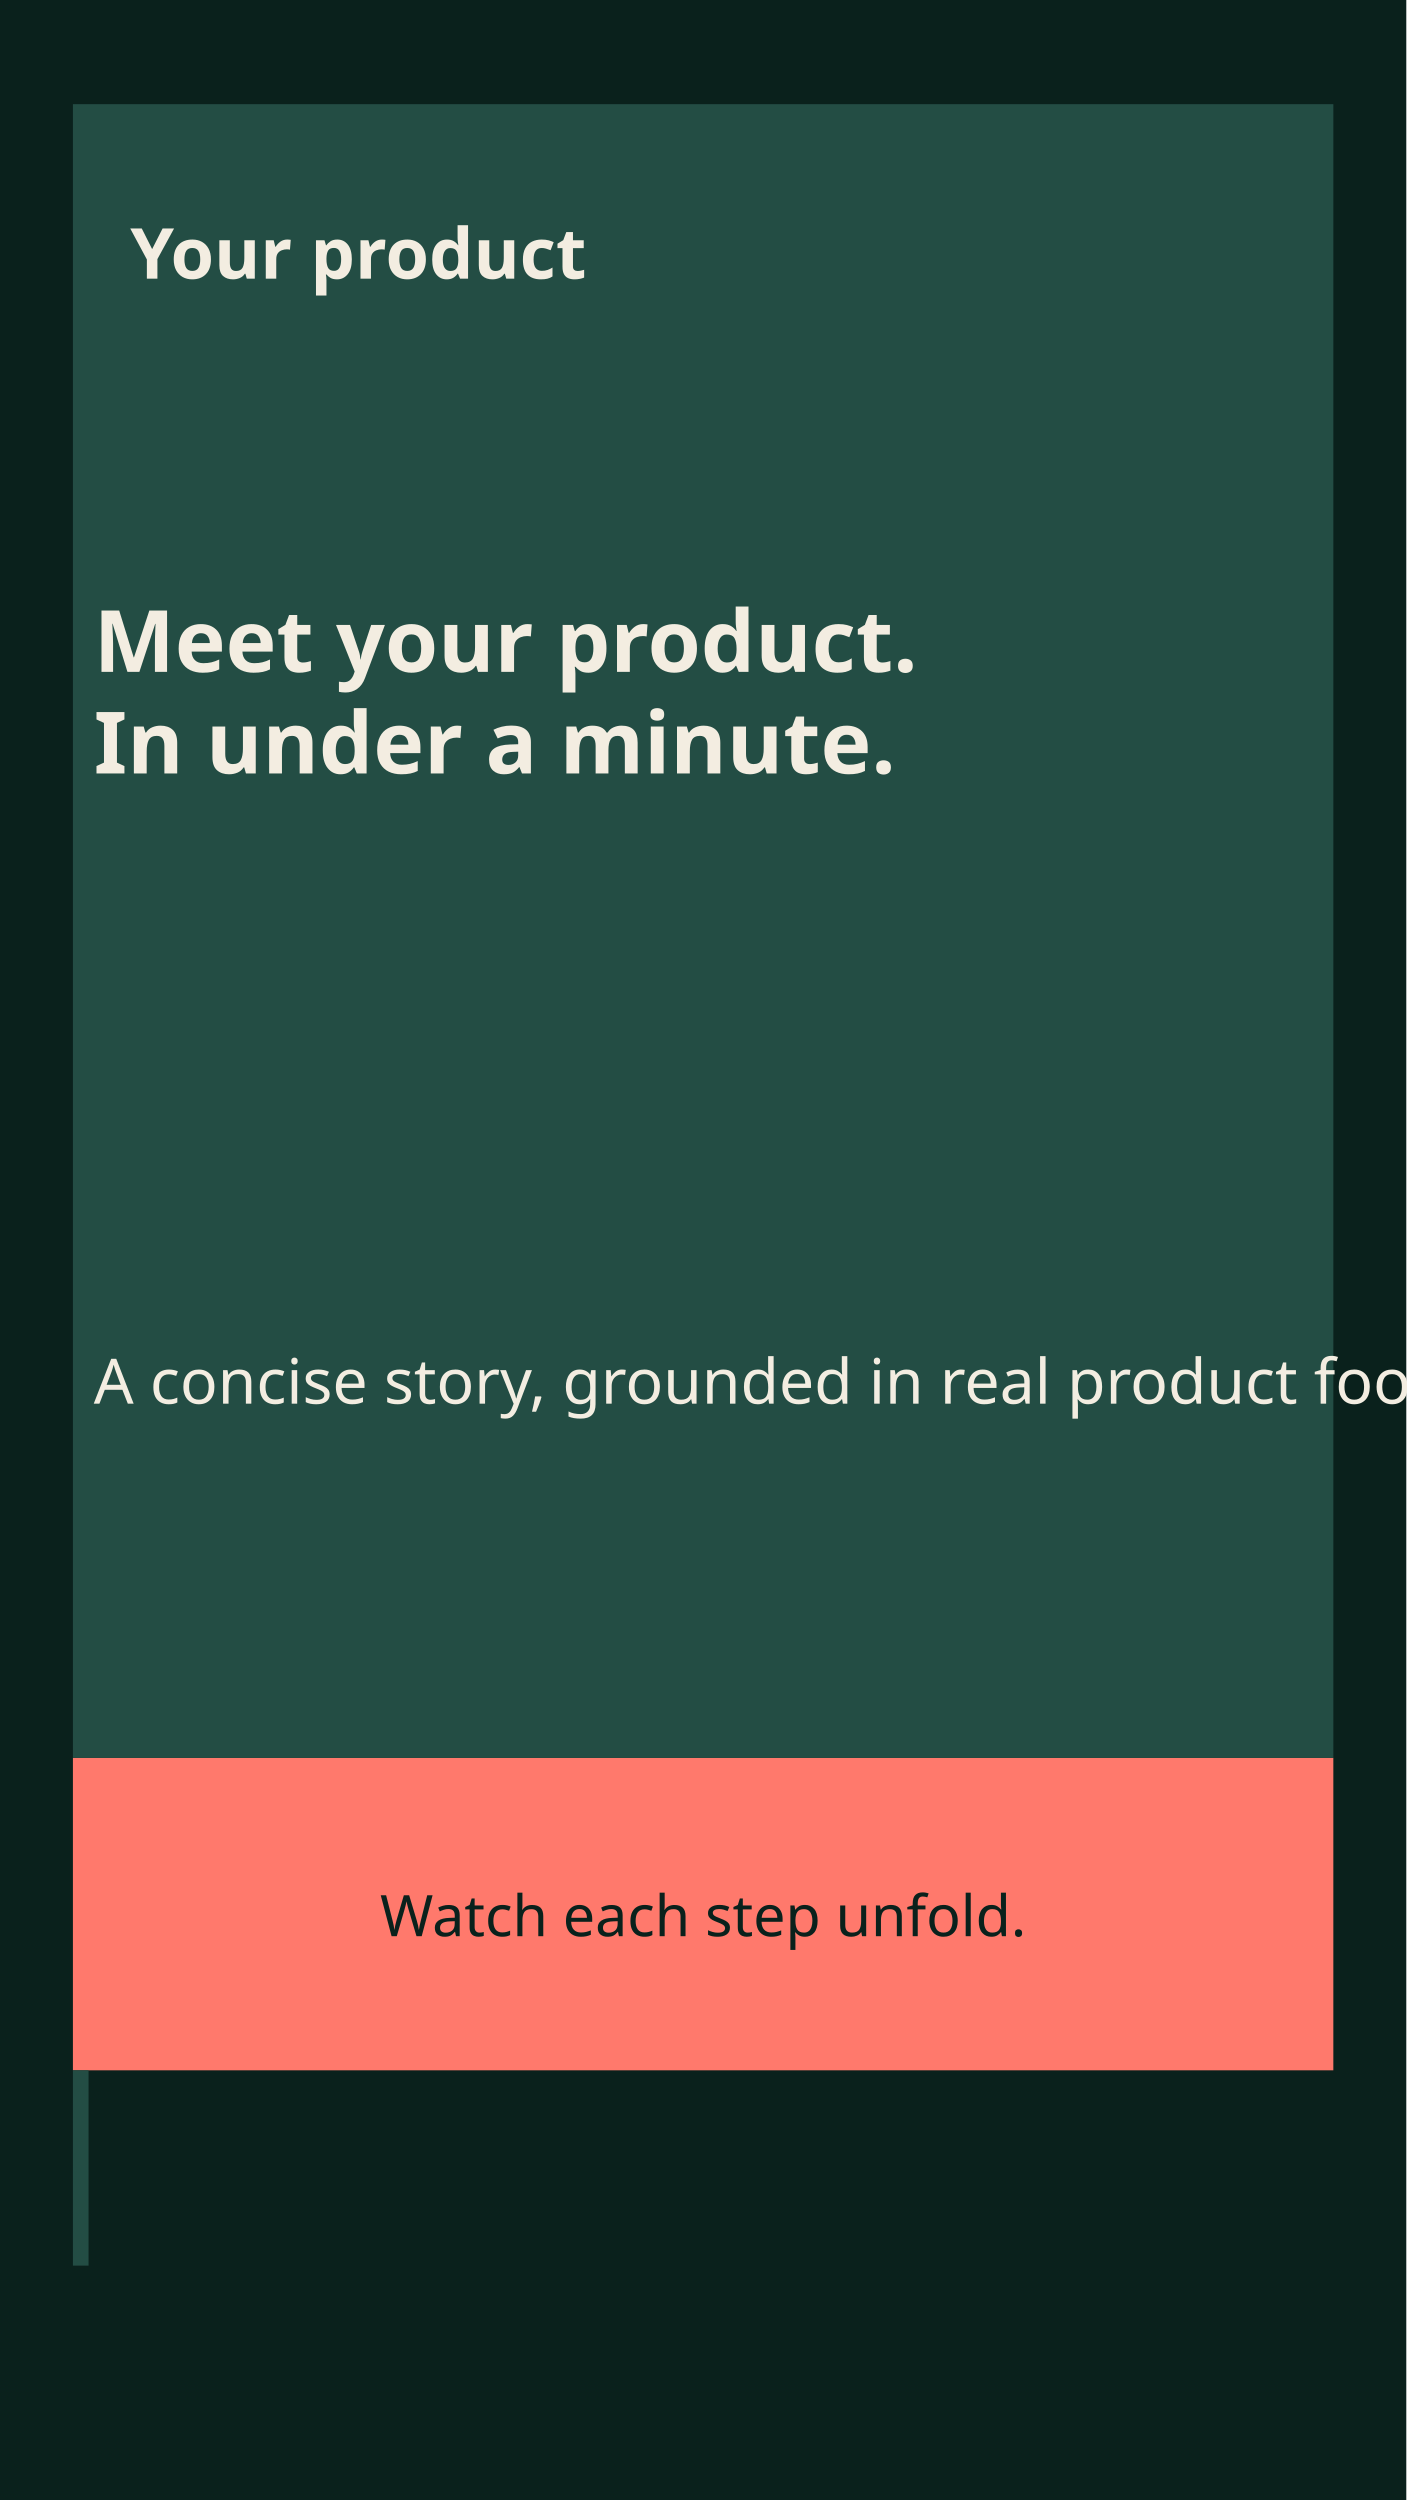
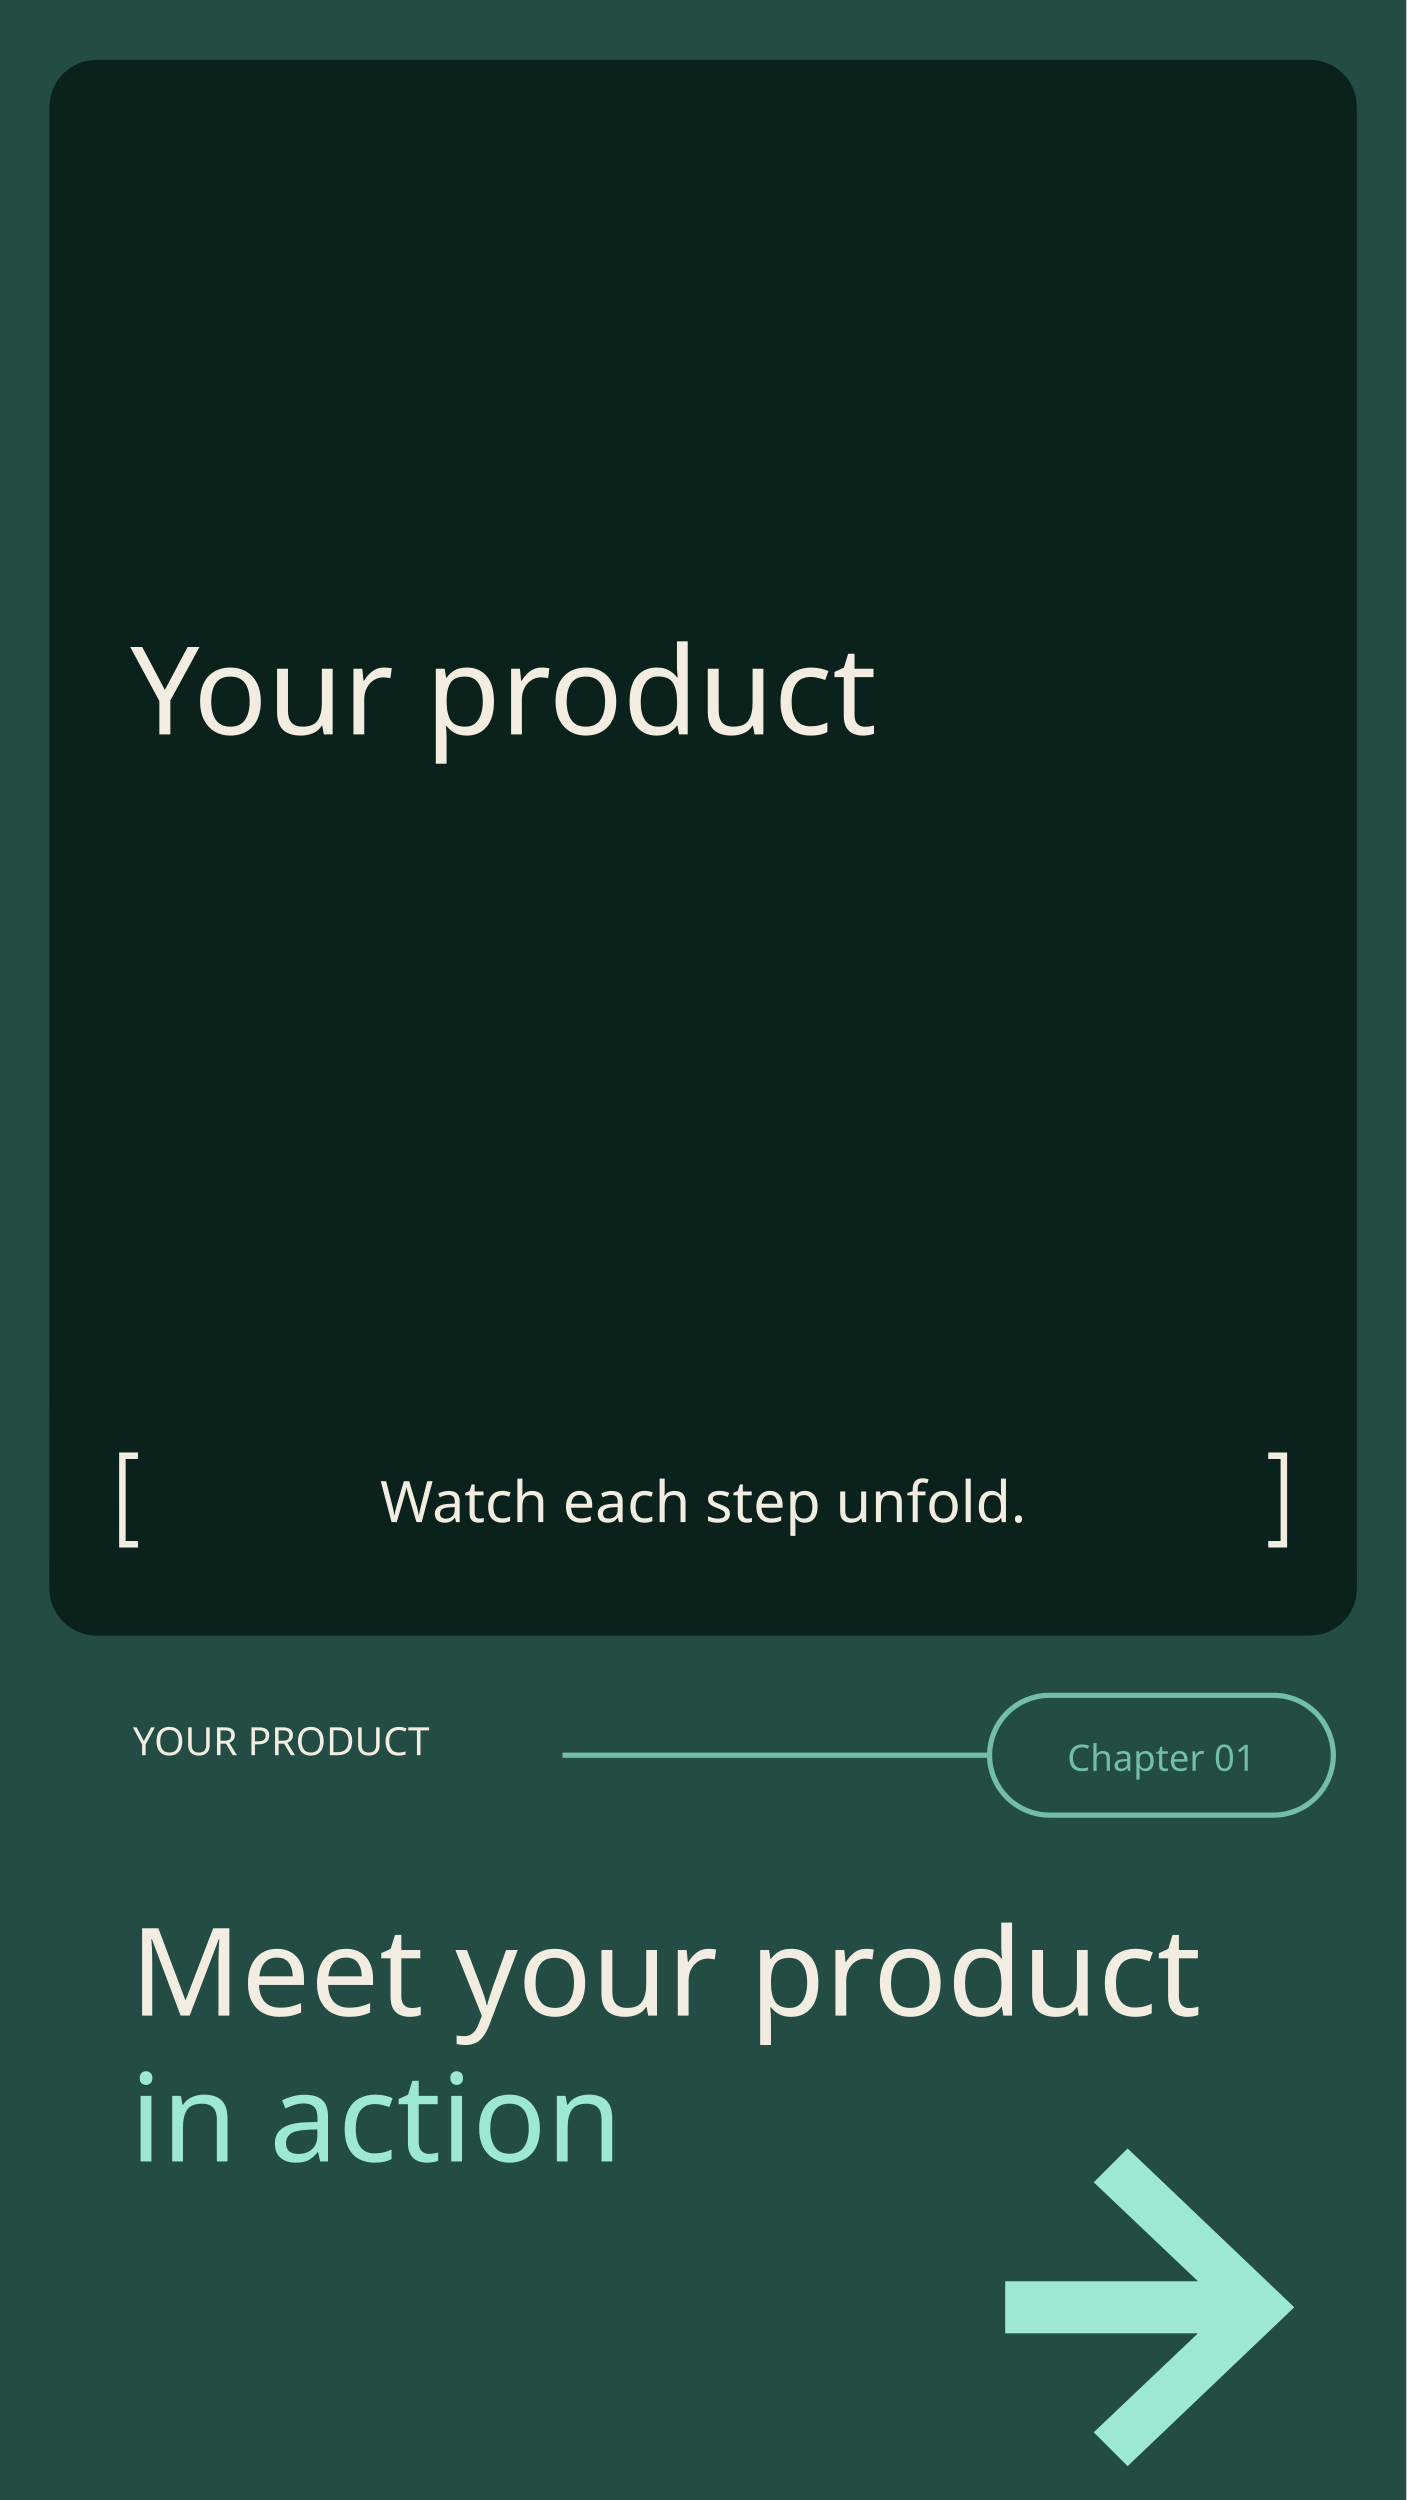
<svg xmlns="http://www.w3.org/2000/svg" width="1080" height="1920" viewBox="0 0 1080 1920">
-   <rect x="0" y="0" width="1080" height="1920" fill="#0A211C" />
-   <rect x="56" y="80" width="968" height="400" fill="#234D44" />
-   <rect x="56" y="1350" width="968" height="240" fill="#FF796C" />
-   <rect x="56" y="1590" width="12" height="150" fill="#234D44" />
-   <rect x="56" y="480" width="968" height="870" fill="#234D44" />
-   <text x="100" y="214" fill="#F3EDE1" font-family="sans-serif" font-size="54" font-weight="600">Your product</text>
-   <text x="72" y="516" fill="#F3EDE1" font-family="sans-serif" font-size="66" font-weight="600">Meet your product.</text>
-   <text x="72" y="594" fill="#F3EDE1" font-family="sans-serif" font-size="66" font-weight="600">In under a minute.</text>
-   <text x="72" y="1078" fill="#F3EDE1" font-family="sans-serif" font-size="48" font-weight="500">A concise story, grounded in real product footage.</text>
-   <text x="540" y="1487" text-anchor="middle" fill="#0A211C" font-family="sans-serif" font-size="44">Watch each step unfold.</text>
+   <rect x="0" y="0" width="1080" height="1920" fill="#234D44" />
+   <rect x="38" y="46" width="1004" height="1210" fill="#0A211C" rx="36" />
+   <path d="M432 1348H760" stroke="#73BDAA" stroke-width="4" />
+   <rect x="760" y="1302" width="264" height="92" fill="none" rx="46" stroke="#73BDAA" stroke-width="4" />
+   <path d="M866 1650 994 1772 866 1894 840 1868 920 1792H772V1752H920L840 1676Z" fill="#9DE8D2" />
+   <defs>
+     <clipPath id="product-window">
+       <rect x="38" y="46" width="1004" height="1210" fill="#fff" rx="36" />
+     </clipPath>
+   </defs>
+   <g clip-path="url(#product-window)" />
+   <defs>
+     <linearGradient id="caption-shade" x1="0" y1="0" x2="0" y2="1">
+       <stop offset="0" stop-color="#0A211C" stop-opacity="0" />
+       <stop offset="1" stop-color="#0A211C" stop-opacity=".75" />
+     </linearGradient>
+     <clipPath id="frame-clip">
+       <rect x="38" y="46" width="1004" height="1210" fill="#fff" rx="36" />
+     </clipPath>
+   </defs>
+   <g clip-path="url(#frame-clip)">
+     <rect x="38" y="1010" width="1004" height="246" fill="url(#caption-shade)" />
+   </g>
+   <path d="M106 1118H94V1186H106M974 1118H986V1186H974" fill="none" stroke="#F3EDE1" stroke-width="5" />
+   <text x="892" y="1360" text-anchor="middle" fill="#73BDAA" font-family="sans-serif" font-size="28">Chapter 01</text>
+   <text x="102" y="1348" fill="#F3EDE1" font-family="sans-serif" font-size="30" font-weight="400">YOUR PRODUCT</text>
+   <text x="100" y="1548" fill="#F3EDE1" font-family="sans-serif" font-size="94" font-weight="500">Meet your product</text>
+   <text x="100" y="1660" fill="#9DE8D2" font-family="sans-serif" font-size="94" font-weight="400">in action</text>
+   <text x="100" y="564" fill="#F3EDE1" font-family="sans-serif" font-size="94" font-weight="500">Your product</text>
+   <text x="540" y="1169" text-anchor="middle" fill="#F3EDE1" font-family="sans-serif" font-size="44">Watch each step unfold.</text>
</svg>
